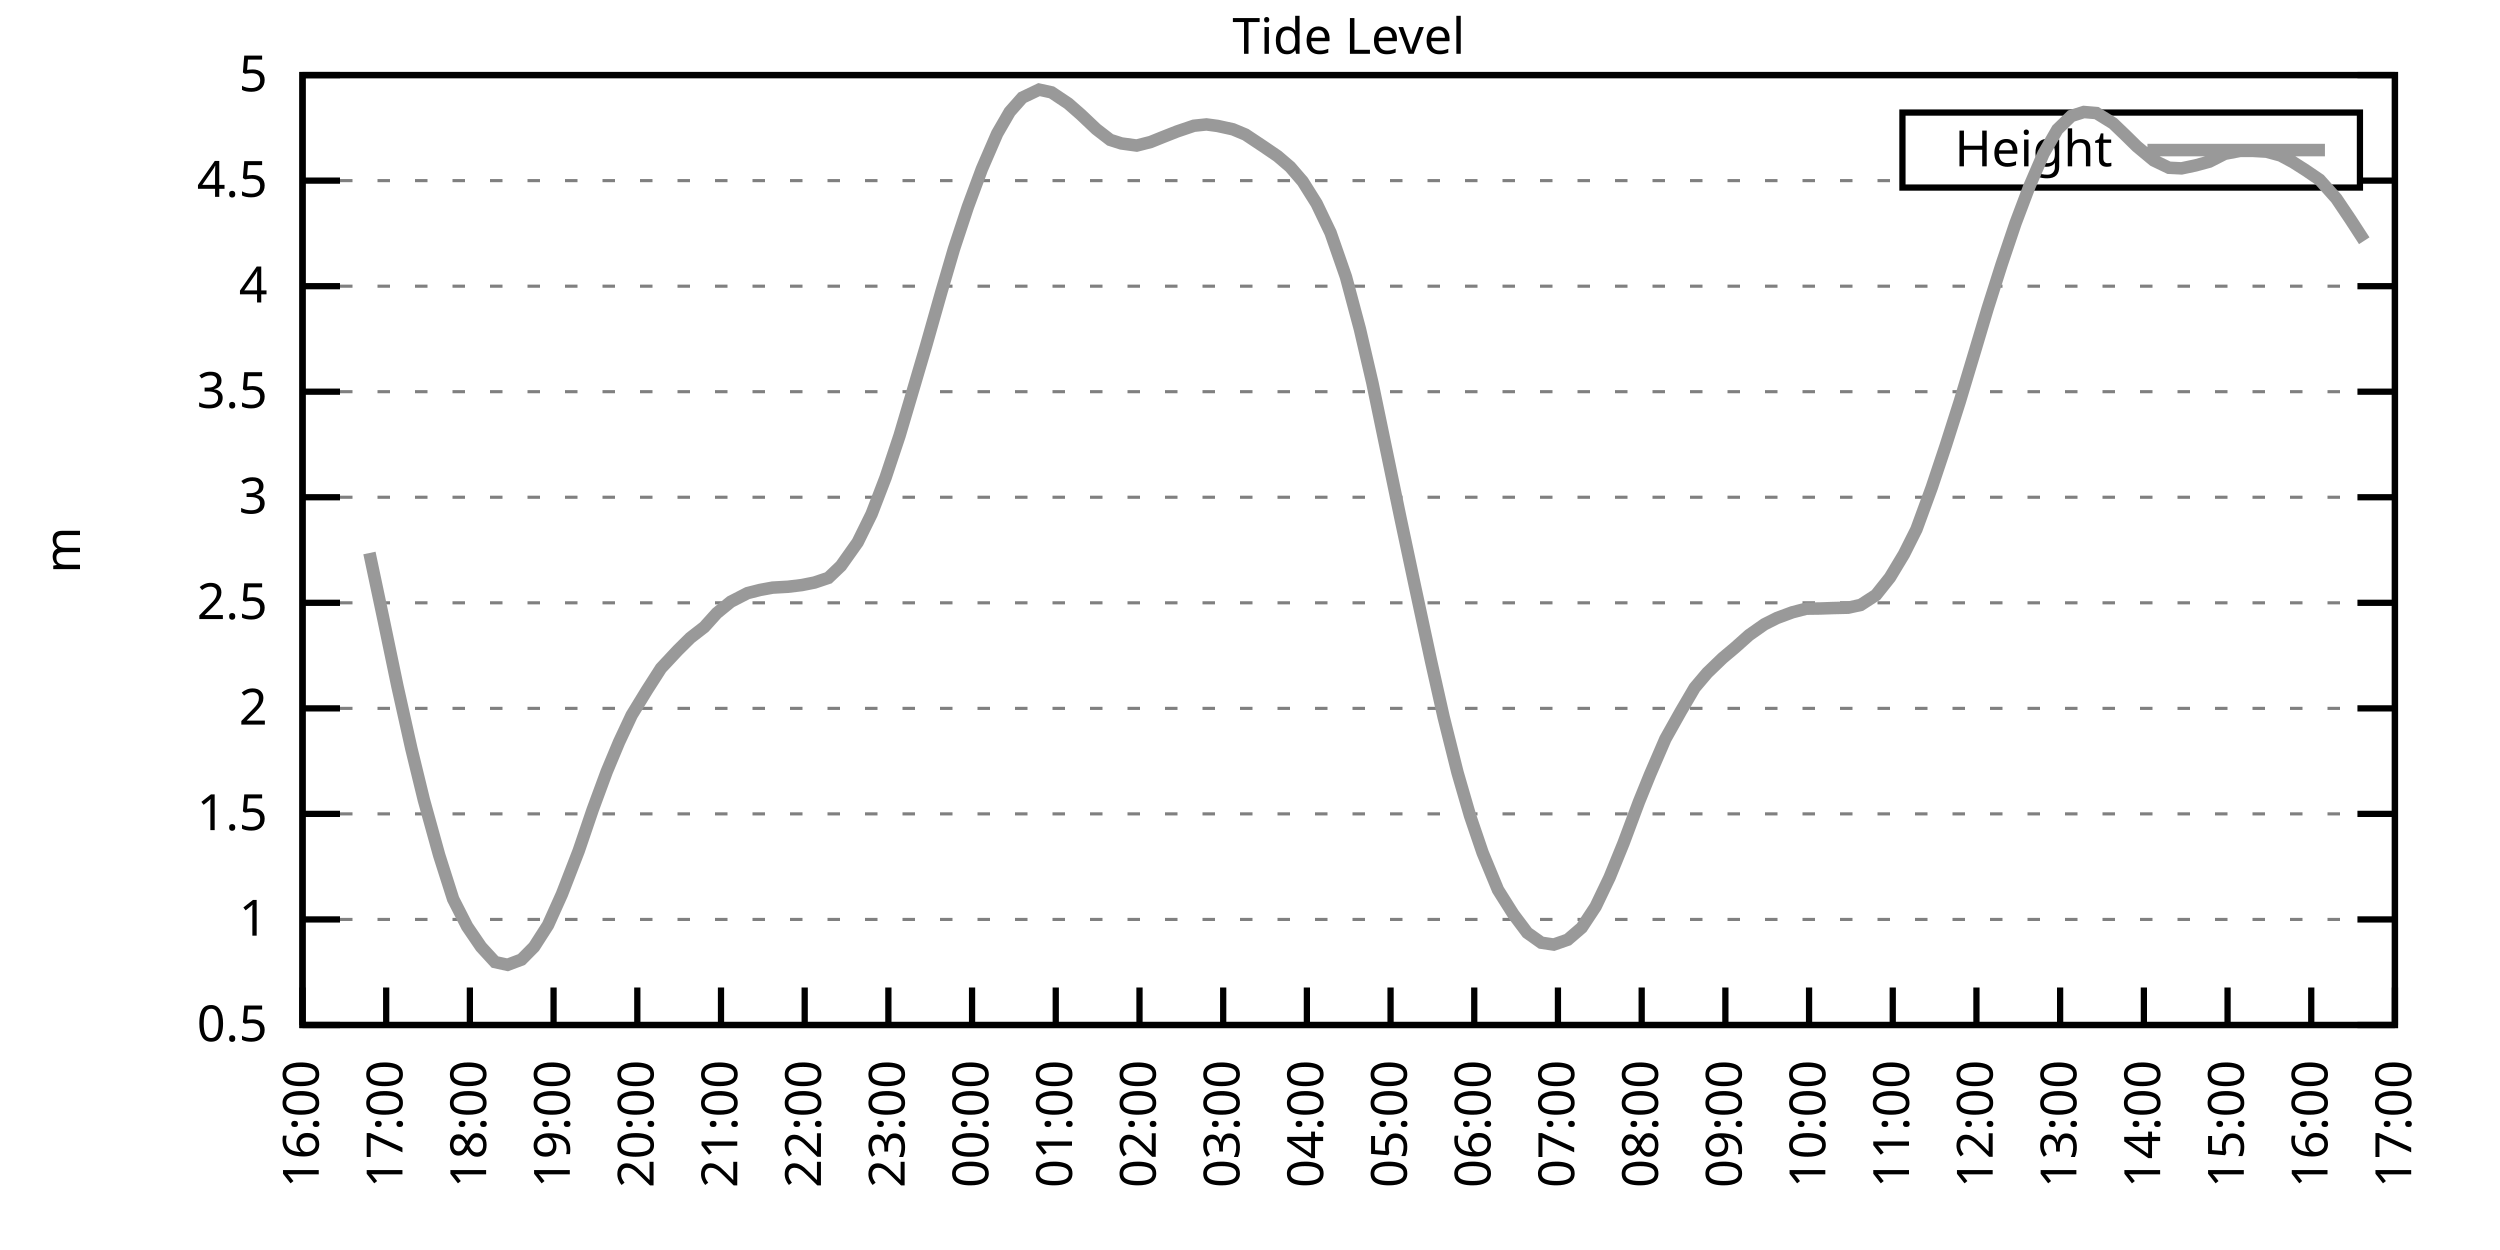
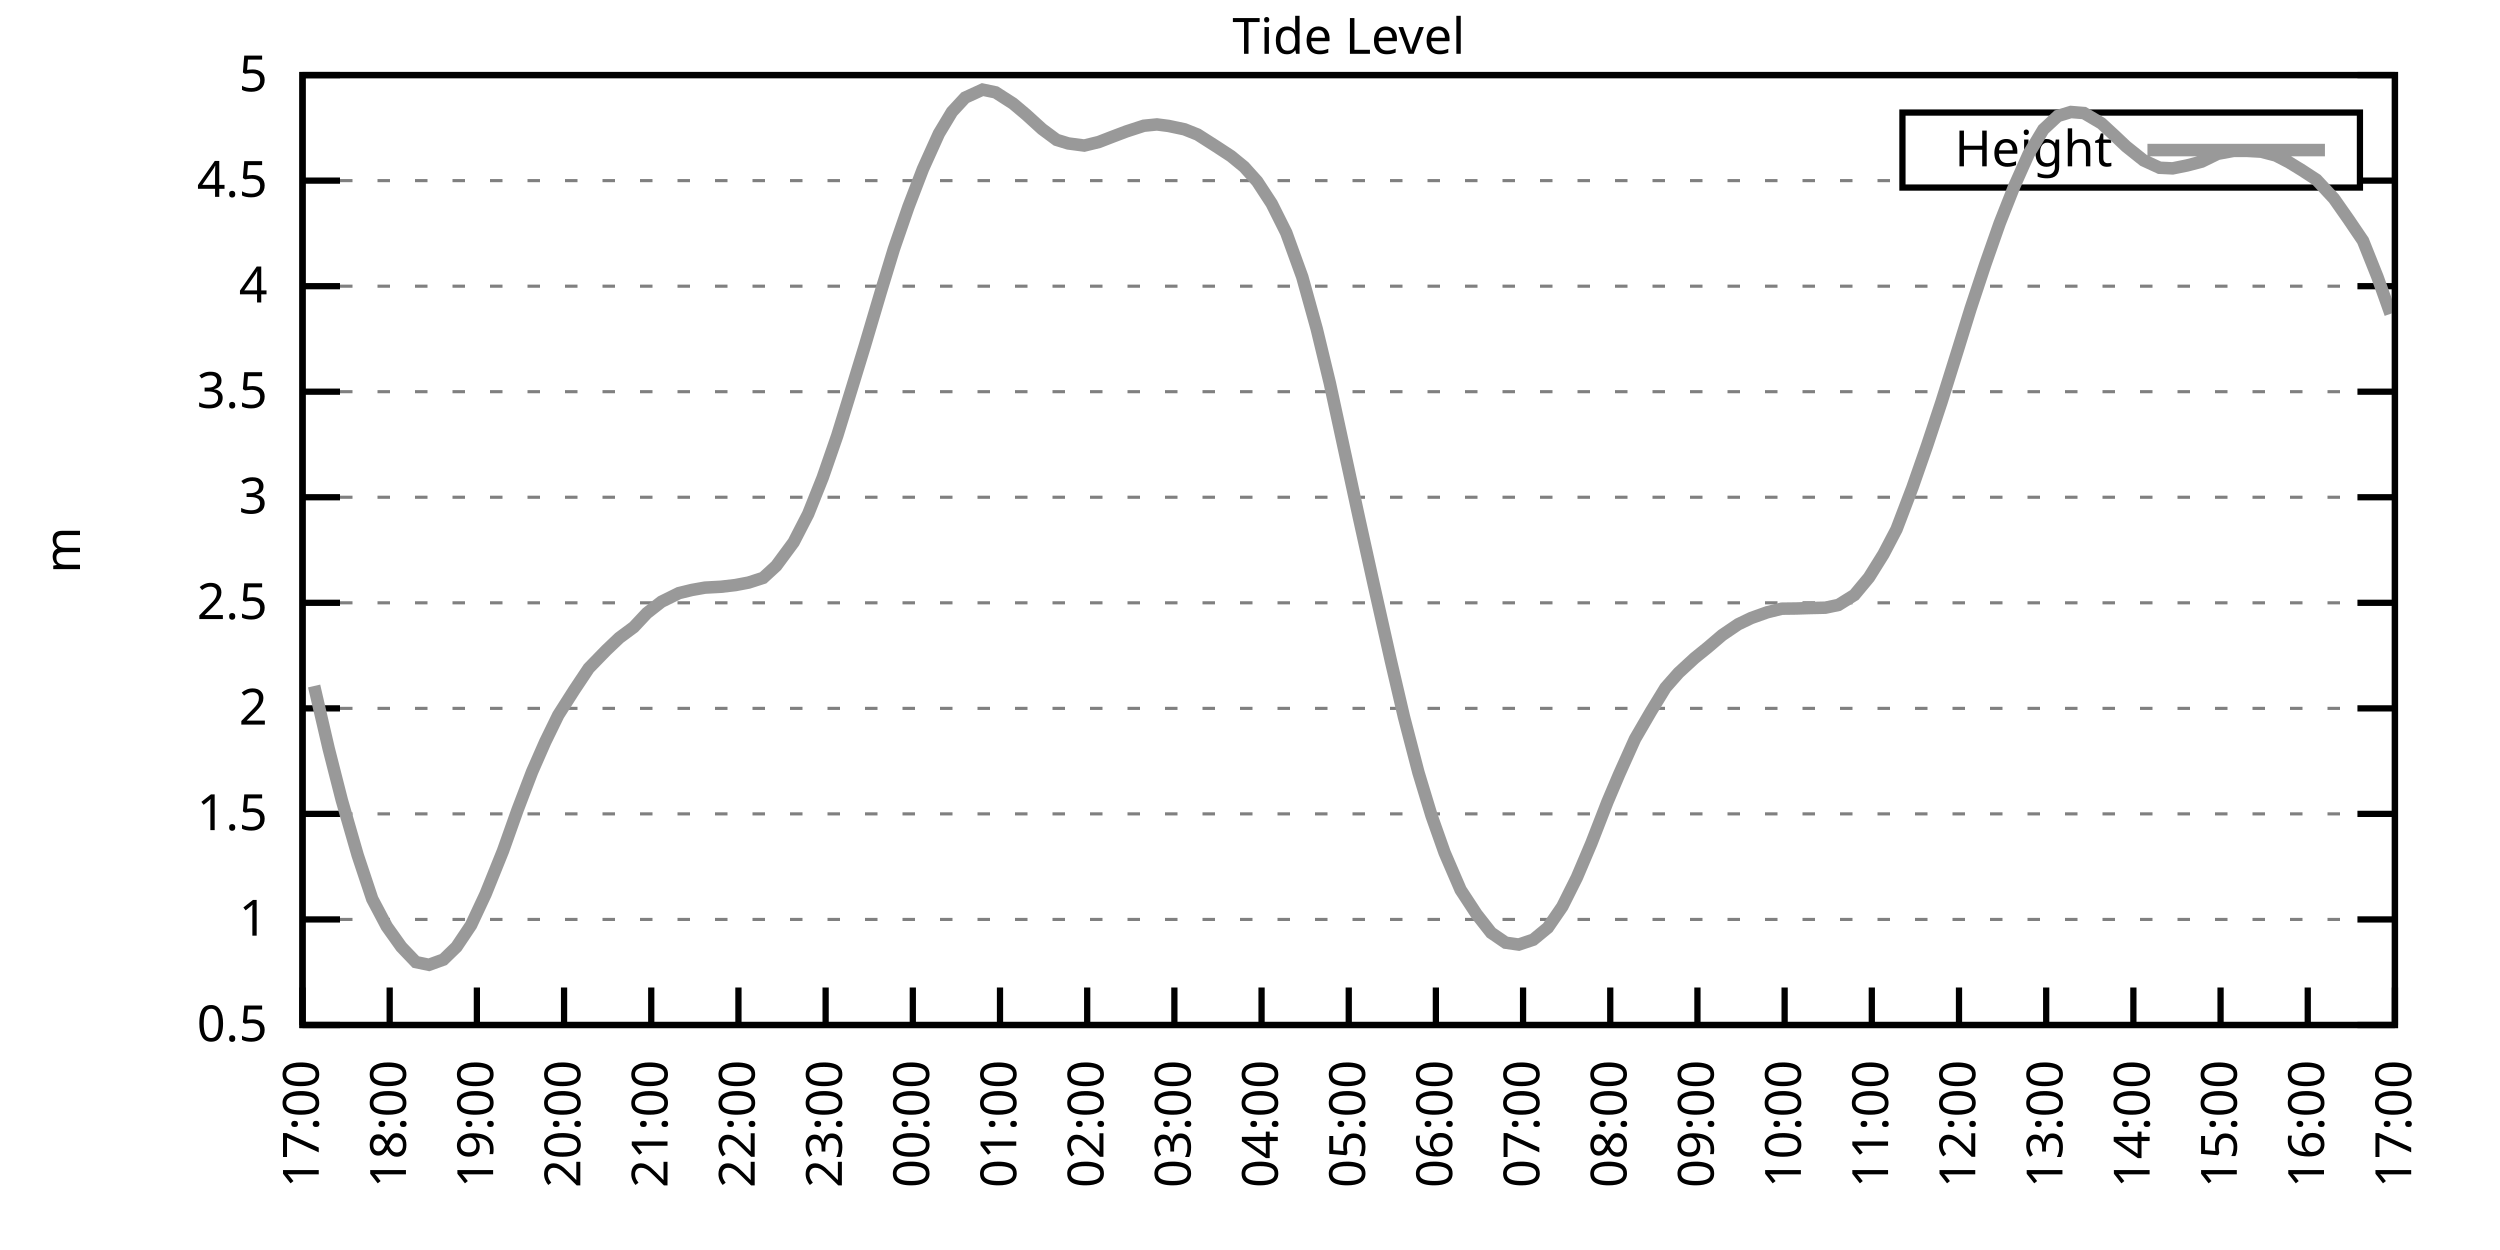
<svg xmlns="http://www.w3.org/2000/svg" xmlns:xlink="http://www.w3.org/1999/xlink" width="400" height="200" viewBox="0 0 400 200">
  <g id="gnuplot_canvas">
    <rect x="0" y="0" width="400" height="200" fill="none" />
    <defs>
      <circle id="gpDot" r="0.5" stroke-width="0.5" stroke="currentColor" />
      <path id="gpPt0" stroke-width="0.333" stroke="currentColor" d="M-1,0 h2 M0,-1 v2" />
      <path id="gpPt1" stroke-width="0.333" stroke="currentColor" d="M-1,-1 L1,1 M1,-1 L-1,1" />
      <path id="gpPt2" stroke-width="0.333" stroke="currentColor" d="M-1,0 L1,0 M0,-1 L0,1 M-1,-1 L1,1 M-1,1 L1,-1" />
      <rect id="gpPt3" stroke-width="0.333" stroke="currentColor" x="-1" y="-1" width="2" height="2" />
      <rect id="gpPt4" stroke-width="0.333" stroke="currentColor" fill="currentColor" x="-1" y="-1" width="2" height="2" />
      <circle id="gpPt5" stroke-width="0.333" stroke="currentColor" cx="0" cy="0" r="1" />
      <use xlink:href="#gpPt5" id="gpPt6" fill="currentColor" stroke="none" />
      <path id="gpPt7" stroke-width="0.333" stroke="currentColor" d="M0,-1.33 L-1.33,0.67 L1.33,0.67 z" />
      <use xlink:href="#gpPt7" id="gpPt8" fill="currentColor" stroke="none" />
      <use xlink:href="#gpPt7" id="gpPt9" stroke="currentColor" transform="rotate(180)" />
      <use xlink:href="#gpPt9" id="gpPt10" fill="currentColor" stroke="none" />
      <use xlink:href="#gpPt3" id="gpPt11" stroke="currentColor" transform="rotate(45)" />
      <use xlink:href="#gpPt11" id="gpPt12" fill="currentColor" stroke="none" />
      <path id="gpPt13" stroke-width="0.333" stroke="currentColor" d="M0,1.330 L1.265,0.411 L0.782,-1.067 L-0.782,-1.076 L-1.265,0.411 z" />
      <use xlink:href="#gpPt13" id="gpPt14" fill="currentColor" stroke="none" />
      <filter id="textbox" filterUnits="objectBoundingBox" x="0" y="0" height="1" width="1">
        <feFlood flood-color="white" flood-opacity="1" result="bgnd" />
        <feComposite in="SourceGraphic" in2="bgnd" operator="atop" />
      </filter>
      <filter id="greybox" filterUnits="objectBoundingBox" x="0" y="0" height="1" width="1">
        <feFlood flood-color="lightgrey" flood-opacity="1" result="grey" />
        <feComposite in="SourceGraphic" in2="grey" operator="atop" />
      </filter>
    </defs>
    <g fill="none" color="white" stroke="currentColor" stroke-width="1.00" stroke-linecap="butt" stroke-linejoin="miter">
</g>
    <g fill="none" color="black" stroke="currentColor" stroke-width="1.00" stroke-linecap="butt" stroke-linejoin="miter">
      <g stroke="none" shape-rendering="crispEdges">
        <polygon fill="rgb(255, 255, 255)" points="48.40,164.00 383.18,164.00 383.18,12.02 48.40,12.02 " />
      </g>
    </g>
    <g fill="none" color="black" stroke="currentColor" stroke-width="1.00" stroke-linecap="butt" stroke-linejoin="miter">
</g>
    <g fill="none" color="black" stroke="black" stroke-width="0.50" stroke-linecap="butt" stroke-linejoin="miter">
</g>
    <g fill="none" color="gray" stroke="currentColor" stroke-width="0.50" stroke-linecap="butt" stroke-linejoin="miter">
      <path stroke="gray" stroke-dasharray="2,4" class="gridline" d="M48.40,164.00 L383.19,164.00  " />
    </g>
    <g fill="none" color="gray" stroke="gray" stroke-width="1.00" stroke-linecap="butt" stroke-linejoin="miter">
</g>
    <g fill="none" color="black" stroke="currentColor" stroke-width="1.00" stroke-linecap="butt" stroke-linejoin="miter">
      <path stroke="black" d="M48.40,164.00 L54.40,164.00 M383.19,164.00 L377.19,164.00  " />
      <g transform="translate(42.80,166.60)" stroke="none" fill="black" font-family="Sans" font-size="8.00" text-anchor="end">
        <text>
          <tspan font-family="Sans"> 0.5</tspan>
        </text>
      </g>
    </g>
    <g fill="none" color="black" stroke="currentColor" stroke-width="1.00" stroke-linecap="butt" stroke-linejoin="miter">
</g>
    <g fill="none" color="black" stroke="black" stroke-width="0.50" stroke-linecap="butt" stroke-linejoin="miter">
</g>
    <g fill="none" color="gray" stroke="currentColor" stroke-width="0.50" stroke-linecap="butt" stroke-linejoin="miter">
      <path stroke="gray" stroke-dasharray="2,4" class="gridline" d="M48.40,147.11 L383.19,147.11  " />
    </g>
    <g fill="none" color="gray" stroke="gray" stroke-width="1.00" stroke-linecap="butt" stroke-linejoin="miter">
</g>
    <g fill="none" color="black" stroke="currentColor" stroke-width="1.00" stroke-linecap="butt" stroke-linejoin="miter">
      <path stroke="black" d="M48.40,147.11 L54.40,147.11 M383.19,147.11 L377.19,147.11  " />
      <g transform="translate(42.80,149.71)" stroke="none" fill="black" font-family="Sans" font-size="8.00" text-anchor="end">
        <text>
          <tspan font-family="Sans"> 1</tspan>
        </text>
      </g>
    </g>
    <g fill="none" color="black" stroke="currentColor" stroke-width="1.00" stroke-linecap="butt" stroke-linejoin="miter">
</g>
    <g fill="none" color="black" stroke="black" stroke-width="0.50" stroke-linecap="butt" stroke-linejoin="miter">
</g>
    <g fill="none" color="gray" stroke="currentColor" stroke-width="0.50" stroke-linecap="butt" stroke-linejoin="miter">
      <path stroke="gray" stroke-dasharray="2,4" class="gridline" d="M48.40,130.22 L383.19,130.22  " />
    </g>
    <g fill="none" color="gray" stroke="gray" stroke-width="1.00" stroke-linecap="butt" stroke-linejoin="miter">
</g>
    <g fill="none" color="black" stroke="currentColor" stroke-width="1.00" stroke-linecap="butt" stroke-linejoin="miter">
      <path stroke="black" d="M48.40,130.22 L54.40,130.22 M383.19,130.22 L377.19,130.22  " />
      <g transform="translate(42.80,132.82)" stroke="none" fill="black" font-family="Sans" font-size="8.00" text-anchor="end">
        <text>
          <tspan font-family="Sans"> 1.5</tspan>
        </text>
      </g>
    </g>
    <g fill="none" color="black" stroke="currentColor" stroke-width="1.00" stroke-linecap="butt" stroke-linejoin="miter">
</g>
    <g fill="none" color="black" stroke="black" stroke-width="0.50" stroke-linecap="butt" stroke-linejoin="miter">
</g>
    <g fill="none" color="gray" stroke="currentColor" stroke-width="0.50" stroke-linecap="butt" stroke-linejoin="miter">
      <path stroke="gray" stroke-dasharray="2,4" class="gridline" d="M48.40,113.34 L383.19,113.34  " />
    </g>
    <g fill="none" color="gray" stroke="gray" stroke-width="1.00" stroke-linecap="butt" stroke-linejoin="miter">
</g>
    <g fill="none" color="black" stroke="currentColor" stroke-width="1.00" stroke-linecap="butt" stroke-linejoin="miter">
      <path stroke="black" d="M48.40,113.34 L54.40,113.34 M383.19,113.34 L377.19,113.34  " />
      <g transform="translate(42.80,115.94)" stroke="none" fill="black" font-family="Sans" font-size="8.00" text-anchor="end">
        <text>
          <tspan font-family="Sans"> 2</tspan>
        </text>
      </g>
    </g>
    <g fill="none" color="black" stroke="currentColor" stroke-width="1.00" stroke-linecap="butt" stroke-linejoin="miter">
</g>
    <g fill="none" color="black" stroke="black" stroke-width="0.50" stroke-linecap="butt" stroke-linejoin="miter">
</g>
    <g fill="none" color="gray" stroke="currentColor" stroke-width="0.50" stroke-linecap="butt" stroke-linejoin="miter">
      <path stroke="gray" stroke-dasharray="2,4" class="gridline" d="M48.40,96.45 L383.19,96.45  " />
    </g>
    <g fill="none" color="gray" stroke="gray" stroke-width="1.00" stroke-linecap="butt" stroke-linejoin="miter">
</g>
    <g fill="none" color="black" stroke="currentColor" stroke-width="1.00" stroke-linecap="butt" stroke-linejoin="miter">
      <path stroke="black" d="M48.40,96.45 L54.40,96.45 M383.19,96.45 L377.19,96.45  " />
      <g transform="translate(42.80,99.05)" stroke="none" fill="black" font-family="Sans" font-size="8.00" text-anchor="end">
        <text>
          <tspan font-family="Sans"> 2.5</tspan>
        </text>
      </g>
    </g>
    <g fill="none" color="black" stroke="currentColor" stroke-width="1.00" stroke-linecap="butt" stroke-linejoin="miter">
</g>
    <g fill="none" color="black" stroke="black" stroke-width="0.50" stroke-linecap="butt" stroke-linejoin="miter">
</g>
    <g fill="none" color="gray" stroke="currentColor" stroke-width="0.50" stroke-linecap="butt" stroke-linejoin="miter">
      <path stroke="gray" stroke-dasharray="2,4" class="gridline" d="M48.40,79.56 L383.19,79.56  " />
    </g>
    <g fill="none" color="gray" stroke="gray" stroke-width="1.00" stroke-linecap="butt" stroke-linejoin="miter">
</g>
    <g fill="none" color="black" stroke="currentColor" stroke-width="1.00" stroke-linecap="butt" stroke-linejoin="miter">
      <path stroke="black" d="M48.40,79.56 L54.40,79.56 M383.19,79.56 L377.19,79.56  " />
      <g transform="translate(42.80,82.16)" stroke="none" fill="black" font-family="Sans" font-size="8.00" text-anchor="end">
        <text>
          <tspan font-family="Sans"> 3</tspan>
        </text>
      </g>
    </g>
    <g fill="none" color="black" stroke="currentColor" stroke-width="1.00" stroke-linecap="butt" stroke-linejoin="miter">
</g>
    <g fill="none" color="black" stroke="black" stroke-width="0.50" stroke-linecap="butt" stroke-linejoin="miter">
</g>
    <g fill="none" color="gray" stroke="currentColor" stroke-width="0.50" stroke-linecap="butt" stroke-linejoin="miter">
      <path stroke="gray" stroke-dasharray="2,4" class="gridline" d="M48.40,62.67 L383.19,62.67  " />
    </g>
    <g fill="none" color="gray" stroke="gray" stroke-width="1.00" stroke-linecap="butt" stroke-linejoin="miter">
</g>
    <g fill="none" color="black" stroke="currentColor" stroke-width="1.00" stroke-linecap="butt" stroke-linejoin="miter">
      <path stroke="black" d="M48.40,62.67 L54.40,62.67 M383.19,62.67 L377.19,62.67  " />
      <g transform="translate(42.80,65.27)" stroke="none" fill="black" font-family="Sans" font-size="8.00" text-anchor="end">
        <text>
          <tspan font-family="Sans"> 3.5</tspan>
        </text>
      </g>
    </g>
    <g fill="none" color="black" stroke="currentColor" stroke-width="1.00" stroke-linecap="butt" stroke-linejoin="miter">
</g>
    <g fill="none" color="black" stroke="black" stroke-width="0.50" stroke-linecap="butt" stroke-linejoin="miter">
</g>
    <g fill="none" color="gray" stroke="currentColor" stroke-width="0.50" stroke-linecap="butt" stroke-linejoin="miter">
      <path stroke="gray" stroke-dasharray="2,4" class="gridline" d="M48.40,45.79 L383.19,45.79  " />
    </g>
    <g fill="none" color="gray" stroke="gray" stroke-width="1.00" stroke-linecap="butt" stroke-linejoin="miter">
</g>
    <g fill="none" color="black" stroke="currentColor" stroke-width="1.00" stroke-linecap="butt" stroke-linejoin="miter">
      <path stroke="black" d="M48.40,45.79 L54.40,45.79 M383.19,45.79 L377.19,45.79  " />
      <g transform="translate(42.80,48.39)" stroke="none" fill="black" font-family="Sans" font-size="8.00" text-anchor="end">
        <text>
          <tspan font-family="Sans"> 4</tspan>
        </text>
      </g>
    </g>
    <g fill="none" color="black" stroke="currentColor" stroke-width="1.00" stroke-linecap="butt" stroke-linejoin="miter">
</g>
    <g fill="none" color="black" stroke="black" stroke-width="0.50" stroke-linecap="butt" stroke-linejoin="miter">
</g>
    <g fill="none" color="gray" stroke="currentColor" stroke-width="0.50" stroke-linecap="butt" stroke-linejoin="miter">
      <path stroke="gray" stroke-dasharray="2,4" class="gridline" d="M48.40,28.90 L304.39,28.90 M377.59,28.90 L383.19,28.90  " />
    </g>
    <g fill="none" color="gray" stroke="gray" stroke-width="1.00" stroke-linecap="butt" stroke-linejoin="miter">
</g>
    <g fill="none" color="black" stroke="currentColor" stroke-width="1.00" stroke-linecap="butt" stroke-linejoin="miter">
      <path stroke="black" d="M48.40,28.90 L54.40,28.90 M383.19,28.90 L377.19,28.90  " />
      <g transform="translate(42.80,31.50)" stroke="none" fill="black" font-family="Sans" font-size="8.00" text-anchor="end">
        <text>
          <tspan font-family="Sans"> 4.5</tspan>
        </text>
      </g>
    </g>
    <g fill="none" color="black" stroke="currentColor" stroke-width="1.00" stroke-linecap="butt" stroke-linejoin="miter">
</g>
    <g fill="none" color="black" stroke="black" stroke-width="0.50" stroke-linecap="butt" stroke-linejoin="miter">
</g>
    <g fill="none" color="gray" stroke="currentColor" stroke-width="0.50" stroke-linecap="butt" stroke-linejoin="miter">
      <path stroke="gray" stroke-dasharray="2,4" class="gridline" d="M48.40,12.01 L383.19,12.01  " />
    </g>
    <g fill="none" color="gray" stroke="gray" stroke-width="1.00" stroke-linecap="butt" stroke-linejoin="miter">
</g>
    <g fill="none" color="black" stroke="currentColor" stroke-width="1.00" stroke-linecap="butt" stroke-linejoin="miter">
      <path stroke="black" d="M48.40,12.01 L54.40,12.01 M383.19,12.01 L377.19,12.01  " />
      <g transform="translate(42.80,14.61)" stroke="none" fill="black" font-family="Sans" font-size="8.00" text-anchor="end">
        <text>
          <tspan font-family="Sans"> 5</tspan>
        </text>
      </g>
    </g>
    <g fill="none" color="black" stroke="currentColor" stroke-width="1.00" stroke-linecap="butt" stroke-linejoin="miter">
      <path stroke="black" d="M48.40,164.00 L48.40,158.00  " />
      <g transform="translate(51.00,169.60) rotate(270.00)" stroke="none" fill="black" font-family="Sans" font-size="8.00" text-anchor="end">
        <text>
-           <tspan font-family="Sans">16:00</tspan>
-         </text>
-       </g>
-     </g>
-     <g fill="none" color="black" stroke="currentColor" stroke-width="1.00" stroke-linecap="butt" stroke-linejoin="miter">
-       <path stroke="black" d="M61.79,164.00 L61.79,158.00  " />
-       <g transform="translate(64.39,169.60) rotate(270.00)" stroke="none" fill="black" font-family="Sans" font-size="8.00" text-anchor="end">
-         <text>
          <tspan font-family="Sans">17:00</tspan>
        </text>
      </g>
    </g>
    <g fill="none" color="black" stroke="currentColor" stroke-width="1.00" stroke-linecap="butt" stroke-linejoin="miter">
-       <path stroke="black" d="M75.18,164.00 L75.18,158.00  " />
-       <g transform="translate(77.78,169.60) rotate(270.00)" stroke="none" fill="black" font-family="Sans" font-size="8.00" text-anchor="end">
+       <path stroke="black" d="M62.35,164.00 L62.35,158.00  " />
+       <g transform="translate(64.95,169.60) rotate(270.00)" stroke="none" fill="black" font-family="Sans" font-size="8.00" text-anchor="end">
        <text>
          <tspan font-family="Sans">18:00</tspan>
        </text>
      </g>
    </g>
    <g fill="none" color="black" stroke="currentColor" stroke-width="1.00" stroke-linecap="butt" stroke-linejoin="miter">
-       <path stroke="black" d="M88.57,164.00 L88.57,158.00  " />
-       <g transform="translate(91.17,169.60) rotate(270.00)" stroke="none" fill="black" font-family="Sans" font-size="8.00" text-anchor="end">
+       <path stroke="black" d="M76.30,164.00 L76.30,158.00  " />
+       <g transform="translate(78.90,169.60) rotate(270.00)" stroke="none" fill="black" font-family="Sans" font-size="8.00" text-anchor="end">
        <text>
          <tspan font-family="Sans">19:00</tspan>
        </text>
      </g>
    </g>
    <g fill="none" color="black" stroke="currentColor" stroke-width="1.00" stroke-linecap="butt" stroke-linejoin="miter">
-       <path stroke="black" d="M101.97,164.00 L101.97,158.00  " />
-       <g transform="translate(104.57,169.60) rotate(270.00)" stroke="none" fill="black" font-family="Sans" font-size="8.00" text-anchor="end">
+       <path stroke="black" d="M90.25,164.00 L90.25,158.00  " />
+       <g transform="translate(92.85,169.60) rotate(270.00)" stroke="none" fill="black" font-family="Sans" font-size="8.00" text-anchor="end">
        <text>
          <tspan font-family="Sans">20:00</tspan>
        </text>
      </g>
    </g>
    <g fill="none" color="black" stroke="currentColor" stroke-width="1.00" stroke-linecap="butt" stroke-linejoin="miter">
-       <path stroke="black" d="M115.36,164.00 L115.36,158.00  " />
-       <g transform="translate(117.96,169.60) rotate(270.00)" stroke="none" fill="black" font-family="Sans" font-size="8.00" text-anchor="end">
+       <path stroke="black" d="M104.20,164.00 L104.20,158.00  " />
+       <g transform="translate(106.80,169.60) rotate(270.00)" stroke="none" fill="black" font-family="Sans" font-size="8.00" text-anchor="end">
        <text>
          <tspan font-family="Sans">21:00</tspan>
        </text>
      </g>
    </g>
    <g fill="none" color="black" stroke="currentColor" stroke-width="1.00" stroke-linecap="butt" stroke-linejoin="miter">
-       <path stroke="black" d="M128.75,164.00 L128.75,158.00  " />
-       <g transform="translate(131.35,169.60) rotate(270.00)" stroke="none" fill="black" font-family="Sans" font-size="8.00" text-anchor="end">
+       <path stroke="black" d="M118.15,164.00 L118.15,158.00  " />
+       <g transform="translate(120.75,169.60) rotate(270.00)" stroke="none" fill="black" font-family="Sans" font-size="8.00" text-anchor="end">
        <text>
          <tspan font-family="Sans">22:00</tspan>
        </text>
      </g>
    </g>
    <g fill="none" color="black" stroke="currentColor" stroke-width="1.00" stroke-linecap="butt" stroke-linejoin="miter">
-       <path stroke="black" d="M142.14,164.00 L142.14,158.00  " />
-       <g transform="translate(144.74,169.60) rotate(270.00)" stroke="none" fill="black" font-family="Sans" font-size="8.00" text-anchor="end">
+       <path stroke="black" d="M132.10,164.00 L132.10,158.00  " />
+       <g transform="translate(134.70,169.60) rotate(270.00)" stroke="none" fill="black" font-family="Sans" font-size="8.00" text-anchor="end">
        <text>
          <tspan font-family="Sans">23:00</tspan>
        </text>
      </g>
    </g>
    <g fill="none" color="black" stroke="currentColor" stroke-width="1.00" stroke-linecap="butt" stroke-linejoin="miter">
-       <path stroke="black" d="M155.53,164.00 L155.53,158.00  " />
-       <g transform="translate(158.13,169.60) rotate(270.00)" stroke="none" fill="black" font-family="Sans" font-size="8.00" text-anchor="end">
+       <path stroke="black" d="M146.05,164.00 L146.05,158.00  " />
+       <g transform="translate(148.65,169.60) rotate(270.00)" stroke="none" fill="black" font-family="Sans" font-size="8.00" text-anchor="end">
        <text>
          <tspan font-family="Sans">00:00</tspan>
        </text>
      </g>
    </g>
    <g fill="none" color="black" stroke="currentColor" stroke-width="1.00" stroke-linecap="butt" stroke-linejoin="miter">
-       <path stroke="black" d="M168.92,164.00 L168.92,158.00  " />
-       <g transform="translate(171.52,169.60) rotate(270.00)" stroke="none" fill="black" font-family="Sans" font-size="8.00" text-anchor="end">
+       <path stroke="black" d="M160.00,164.00 L160.00,158.00  " />
+       <g transform="translate(162.60,169.60) rotate(270.00)" stroke="none" fill="black" font-family="Sans" font-size="8.00" text-anchor="end">
        <text>
          <tspan font-family="Sans">01:00</tspan>
        </text>
      </g>
    </g>
    <g fill="none" color="black" stroke="currentColor" stroke-width="1.00" stroke-linecap="butt" stroke-linejoin="miter">
-       <path stroke="black" d="M182.32,164.00 L182.32,158.00  " />
-       <g transform="translate(184.92,169.60) rotate(270.00)" stroke="none" fill="black" font-family="Sans" font-size="8.00" text-anchor="end">
+       <path stroke="black" d="M173.95,164.00 L173.95,158.00  " />
+       <g transform="translate(176.55,169.60) rotate(270.00)" stroke="none" fill="black" font-family="Sans" font-size="8.00" text-anchor="end">
        <text>
          <tspan font-family="Sans">02:00</tspan>
        </text>
      </g>
    </g>
    <g fill="none" color="black" stroke="currentColor" stroke-width="1.00" stroke-linecap="butt" stroke-linejoin="miter">
-       <path stroke="black" d="M195.71,164.00 L195.71,158.00  " />
-       <g transform="translate(198.31,169.60) rotate(270.00)" stroke="none" fill="black" font-family="Sans" font-size="8.00" text-anchor="end">
+       <path stroke="black" d="M187.90,164.00 L187.90,158.00  " />
+       <g transform="translate(190.50,169.60) rotate(270.00)" stroke="none" fill="black" font-family="Sans" font-size="8.00" text-anchor="end">
        <text>
          <tspan font-family="Sans">03:00</tspan>
        </text>
      </g>
    </g>
    <g fill="none" color="black" stroke="currentColor" stroke-width="1.00" stroke-linecap="butt" stroke-linejoin="miter">
-       <path stroke="black" d="M209.10,164.00 L209.10,158.00  " />
-       <g transform="translate(211.70,169.60) rotate(270.00)" stroke="none" fill="black" font-family="Sans" font-size="8.00" text-anchor="end">
+       <path stroke="black" d="M201.85,164.00 L201.85,158.00  " />
+       <g transform="translate(204.45,169.60) rotate(270.00)" stroke="none" fill="black" font-family="Sans" font-size="8.00" text-anchor="end">
        <text>
          <tspan font-family="Sans">04:00</tspan>
        </text>
      </g>
    </g>
    <g fill="none" color="black" stroke="currentColor" stroke-width="1.00" stroke-linecap="butt" stroke-linejoin="miter">
-       <path stroke="black" d="M222.49,164.00 L222.49,158.00  " />
-       <g transform="translate(225.09,169.60) rotate(270.00)" stroke="none" fill="black" font-family="Sans" font-size="8.00" text-anchor="end">
+       <path stroke="black" d="M215.80,164.00 L215.80,158.00  " />
+       <g transform="translate(218.40,169.60) rotate(270.00)" stroke="none" fill="black" font-family="Sans" font-size="8.00" text-anchor="end">
        <text>
          <tspan font-family="Sans">05:00</tspan>
        </text>
      </g>
    </g>
    <g fill="none" color="black" stroke="currentColor" stroke-width="1.00" stroke-linecap="butt" stroke-linejoin="miter">
-       <path stroke="black" d="M235.88,164.00 L235.88,158.00  " />
-       <g transform="translate(238.48,169.60) rotate(270.00)" stroke="none" fill="black" font-family="Sans" font-size="8.00" text-anchor="end">
+       <path stroke="black" d="M229.74,164.00 L229.74,158.00  " />
+       <g transform="translate(232.34,169.60) rotate(270.00)" stroke="none" fill="black" font-family="Sans" font-size="8.00" text-anchor="end">
        <text>
          <tspan font-family="Sans">06:00</tspan>
        </text>
      </g>
    </g>
    <g fill="none" color="black" stroke="currentColor" stroke-width="1.00" stroke-linecap="butt" stroke-linejoin="miter">
-       <path stroke="black" d="M249.27,164.00 L249.27,158.00  " />
-       <g transform="translate(251.87,169.60) rotate(270.00)" stroke="none" fill="black" font-family="Sans" font-size="8.00" text-anchor="end">
+       <path stroke="black" d="M243.69,164.00 L243.69,158.00  " />
+       <g transform="translate(246.29,169.60) rotate(270.00)" stroke="none" fill="black" font-family="Sans" font-size="8.00" text-anchor="end">
        <text>
          <tspan font-family="Sans">07:00</tspan>
        </text>
      </g>
    </g>
    <g fill="none" color="black" stroke="currentColor" stroke-width="1.00" stroke-linecap="butt" stroke-linejoin="miter">
-       <path stroke="black" d="M262.67,164.00 L262.67,158.00  " />
-       <g transform="translate(265.27,169.60) rotate(270.00)" stroke="none" fill="black" font-family="Sans" font-size="8.00" text-anchor="end">
+       <path stroke="black" d="M257.64,164.00 L257.64,158.00  " />
+       <g transform="translate(260.24,169.60) rotate(270.00)" stroke="none" fill="black" font-family="Sans" font-size="8.00" text-anchor="end">
        <text>
          <tspan font-family="Sans">08:00</tspan>
        </text>
      </g>
    </g>
    <g fill="none" color="black" stroke="currentColor" stroke-width="1.00" stroke-linecap="butt" stroke-linejoin="miter">
-       <path stroke="black" d="M276.06,164.00 L276.06,158.00  " />
-       <g transform="translate(278.66,169.60) rotate(270.00)" stroke="none" fill="black" font-family="Sans" font-size="8.00" text-anchor="end">
+       <path stroke="black" d="M271.59,164.00 L271.59,158.00  " />
+       <g transform="translate(274.19,169.60) rotate(270.00)" stroke="none" fill="black" font-family="Sans" font-size="8.00" text-anchor="end">
        <text>
          <tspan font-family="Sans">09:00</tspan>
        </text>
      </g>
    </g>
    <g fill="none" color="black" stroke="currentColor" stroke-width="1.00" stroke-linecap="butt" stroke-linejoin="miter">
-       <path stroke="black" d="M289.45,164.00 L289.45,158.00  " />
-       <g transform="translate(292.05,169.60) rotate(270.00)" stroke="none" fill="black" font-family="Sans" font-size="8.00" text-anchor="end">
+       <path stroke="black" d="M285.54,164.00 L285.54,158.00  " />
+       <g transform="translate(288.14,169.60) rotate(270.00)" stroke="none" fill="black" font-family="Sans" font-size="8.00" text-anchor="end">
        <text>
          <tspan font-family="Sans">10:00</tspan>
        </text>
      </g>
    </g>
    <g fill="none" color="black" stroke="currentColor" stroke-width="1.00" stroke-linecap="butt" stroke-linejoin="miter">
-       <path stroke="black" d="M302.84,164.00 L302.84,158.00  " />
-       <g transform="translate(305.44,169.60) rotate(270.00)" stroke="none" fill="black" font-family="Sans" font-size="8.00" text-anchor="end">
+       <path stroke="black" d="M299.49,164.00 L299.49,158.00  " />
+       <g transform="translate(302.09,169.60) rotate(270.00)" stroke="none" fill="black" font-family="Sans" font-size="8.00" text-anchor="end">
        <text>
          <tspan font-family="Sans">11:00</tspan>
        </text>
      </g>
    </g>
    <g fill="none" color="black" stroke="currentColor" stroke-width="1.00" stroke-linecap="butt" stroke-linejoin="miter">
-       <path stroke="black" d="M316.23,164.00 L316.23,158.00  " />
-       <g transform="translate(318.83,169.60) rotate(270.00)" stroke="none" fill="black" font-family="Sans" font-size="8.00" text-anchor="end">
+       <path stroke="black" d="M313.44,164.00 L313.44,158.00  " />
+       <g transform="translate(316.04,169.60) rotate(270.00)" stroke="none" fill="black" font-family="Sans" font-size="8.00" text-anchor="end">
        <text>
          <tspan font-family="Sans">12:00</tspan>
        </text>
      </g>
    </g>
    <g fill="none" color="black" stroke="currentColor" stroke-width="1.00" stroke-linecap="butt" stroke-linejoin="miter">
-       <path stroke="black" d="M329.62,164.00 L329.62,158.00  " />
-       <g transform="translate(332.22,169.60) rotate(270.00)" stroke="none" fill="black" font-family="Sans" font-size="8.00" text-anchor="end">
+       <path stroke="black" d="M327.39,164.00 L327.39,158.00  " />
+       <g transform="translate(329.99,169.60) rotate(270.00)" stroke="none" fill="black" font-family="Sans" font-size="8.00" text-anchor="end">
        <text>
          <tspan font-family="Sans">13:00</tspan>
        </text>
      </g>
    </g>
    <g fill="none" color="black" stroke="currentColor" stroke-width="1.00" stroke-linecap="butt" stroke-linejoin="miter">
-       <path stroke="black" d="M343.02,164.00 L343.02,158.00  " />
-       <g transform="translate(345.62,169.60) rotate(270.00)" stroke="none" fill="black" font-family="Sans" font-size="8.00" text-anchor="end">
+       <path stroke="black" d="M341.34,164.00 L341.34,158.00  " />
+       <g transform="translate(343.94,169.60) rotate(270.00)" stroke="none" fill="black" font-family="Sans" font-size="8.00" text-anchor="end">
        <text>
          <tspan font-family="Sans">14:00</tspan>
        </text>
      </g>
    </g>
    <g fill="none" color="black" stroke="currentColor" stroke-width="1.00" stroke-linecap="butt" stroke-linejoin="miter">
-       <path stroke="black" d="M356.41,164.00 L356.41,158.00  " />
-       <g transform="translate(359.01,169.60) rotate(270.00)" stroke="none" fill="black" font-family="Sans" font-size="8.00" text-anchor="end">
+       <path stroke="black" d="M355.29,164.00 L355.29,158.00  " />
+       <g transform="translate(357.89,169.60) rotate(270.00)" stroke="none" fill="black" font-family="Sans" font-size="8.00" text-anchor="end">
        <text>
          <tspan font-family="Sans">15:00</tspan>
        </text>
      </g>
    </g>
    <g fill="none" color="black" stroke="currentColor" stroke-width="1.00" stroke-linecap="butt" stroke-linejoin="miter">
-       <path stroke="black" d="M369.80,164.00 L369.80,158.00  " />
-       <g transform="translate(372.40,169.60) rotate(270.00)" stroke="none" fill="black" font-family="Sans" font-size="8.00" text-anchor="end">
+       <path stroke="black" d="M369.24,164.00 L369.24,158.00  " />
+       <g transform="translate(371.84,169.60) rotate(270.00)" stroke="none" fill="black" font-family="Sans" font-size="8.00" text-anchor="end">
        <text>
          <tspan font-family="Sans">16:00</tspan>
        </text>
      </g>
    </g>
    <g fill="none" color="black" stroke="currentColor" stroke-width="1.00" stroke-linecap="butt" stroke-linejoin="miter">
      <path stroke="black" d="M383.19,164.00 L383.19,158.00  " />
      <g transform="translate(385.79,169.60) rotate(270.00)" stroke="none" fill="black" font-family="Sans" font-size="8.00" text-anchor="end">
        <text>
          <tspan font-family="Sans">17:00</tspan>
        </text>
      </g>
    </g>
    <g fill="none" color="black" stroke="currentColor" stroke-width="1.00" stroke-linecap="butt" stroke-linejoin="miter">
</g>
    <g fill="none" color="black" stroke="currentColor" stroke-width="1.00" stroke-linecap="butt" stroke-linejoin="miter">
      <path stroke="black" d="M48.40,12.01 L48.40,164.00 L383.19,164.00 L383.19,12.01 L48.40,12.01 Z  " />
    </g>
    <g fill="none" color="black" stroke="currentColor" stroke-width="1.00" stroke-linecap="butt" stroke-linejoin="miter">
</g>
    <g fill="none" color="black" stroke="currentColor" stroke-width="1.00" stroke-linecap="butt" stroke-linejoin="miter">
      <path stroke="black" d="M304.39,30.01 L304.39,18.01 L377.59,18.01 L377.59,30.01 L304.39,30.01 Z  " />
    </g>
    <g id="Tide_level_plot_1">
      <g fill="none" color="white" stroke="black" stroke-width="2.00" stroke-linecap="butt" stroke-linejoin="miter">
</g>
      <g fill="none" color="black" stroke="currentColor" stroke-width="2.00" stroke-linecap="butt" stroke-linejoin="miter">
        <g transform="translate(337.99,26.61)" stroke="none" fill="black" font-family="Sans" font-size="8.00" text-anchor="end">
          <text>
            <tspan font-family="Sans">Height</tspan>
          </text>
        </g>
      </g>
      <g fill="none" color="black" stroke="currentColor" stroke-width="2.00" stroke-linecap="butt" stroke-linejoin="miter">
-         <path stroke="rgb(153, 153, 153)" d="M343.59,24.01 L371.99,24.01 M59.11,88.48 L61.35,99.05 L63.58,109.76 L65.81,119.75 L67.82,128.00 L70.27,136.84   L72.50,143.84 L74.74,148.23 L76.97,151.50 L79.20,153.93 L81.21,154.37 L83.44,153.53 L85.45,151.50 L87.68,148.02   L89.91,143.06 L92.59,136.14 L94.82,129.58 L97.06,123.50 L99.06,118.71 L101.07,114.42 L103.53,110.40 L105.76,106.92   L108.44,104.05 L110.45,102.06 L112.68,100.33 L114.69,98.10 L116.92,96.28 L119.60,94.90 L121.61,94.39 L123.62,94.02   L126.07,93.88 L128.30,93.61 L130.31,93.21 L132.54,92.46 L134.55,90.54 L137.23,86.76 L139.46,82.23 L141.69,76.42   L143.93,69.70 L146.16,62.17 L148.17,55.34 L150.62,46.70 L152.63,39.84 L154.86,33.09 L157.10,27.04 L159.55,21.37   L161.56,17.89 L163.57,15.62 L166.25,14.34 L168.25,14.78 L170.93,16.57 L172.94,18.33 L175.40,20.66 L177.63,22.38   L179.41,22.95 L181.87,23.29 L184.10,22.72 L186.11,21.91 L188.34,21.03 L191.02,20.12 L193.03,19.91 L194.81,20.15   L197.27,20.69 L199.28,21.53 L202.18,23.46 L204.41,24.98 L206.42,26.70 L208.43,29.03 L210.66,32.58 L212.89,37.24   L215.35,44.30 L217.58,52.64 L219.59,61.29 L224.05,82.77 L226.29,93.31 L228.96,105.74 L230.97,114.69 L233.20,123.60   L235.21,130.53 L237.22,136.44 L239.68,142.38 L242.13,146.27 L244.36,149.24 L246.60,150.83 L248.60,151.13 L250.84,150.35   L253.07,148.43 L255.30,145.05 L257.53,140.39 L259.76,134.92 L262.22,128.33 L264.00,123.94 L266.46,118.23 L268.92,113.84   L271.15,110.03 L273.16,107.66 L275.61,105.30 L277.62,103.61 L279.85,101.62 L282.31,99.89 L284.32,98.88 L286.77,97.97   L289.00,97.39 L291.23,97.36 L293.24,97.29 L295.70,97.23 L297.71,96.79 L300.16,95.20 L302.39,92.40 L304.63,88.68   L306.63,84.69 L309.09,77.97 L311.32,71.29 L313.55,64.29 L316.01,56.12 L318.02,49.37 L320.25,42.34 L322.48,35.72   L324.71,29.81 L326.95,24.61 L329.18,20.72 L331.41,18.56 L333.42,17.92 L335.43,18.09 L338.10,19.74 L340.11,21.67   L341.90,23.43 L344.58,25.66 L347.03,26.84 L349.04,26.94 L351.27,26.47 L353.51,25.86 L355.96,24.61 L358.42,24.14   L360.42,24.14 L362.66,24.27 L364.89,24.88 L366.90,25.96 L368.91,27.24 L371.14,28.76 L373.82,31.77 L376.05,35.08   L378.28,38.52  " />
+         <path stroke="rgb(153, 153, 153)" d="M343.59,24.01 L371.99,24.01 M50.26,109.76 L52.58,119.75 L54.68,128.00 L57.23,136.84 L59.56,143.84 L61.88,148.23   L64.21,151.50 L66.53,153.93 L68.63,154.37 L70.95,153.53 L73.04,151.50 L75.37,148.02 L77.69,143.06 L80.48,136.14   L82.81,129.58 L85.13,123.50 L87.23,118.71 L89.32,114.42 L91.88,110.40 L94.20,106.92 L96.99,104.05 L99.08,102.06   L101.41,100.33 L103.50,98.10 L105.83,96.28 L108.62,94.90 L110.71,94.39 L112.80,94.02 L115.36,93.88 L117.68,93.61   L119.78,93.21 L122.10,92.46 L124.19,90.54 L126.98,86.76 L129.31,82.23 L131.63,76.42 L133.96,69.70 L136.28,62.17   L138.37,55.34 L140.93,46.70 L143.02,39.84 L145.35,33.09 L147.67,27.04 L150.23,21.37 L152.32,17.89 L154.42,15.62   L157.21,14.34 L159.30,14.78 L162.09,16.57 L164.18,18.33 L166.74,20.66 L169.06,22.38 L170.92,22.95 L173.48,23.29   L175.81,22.72 L177.90,21.91 L180.22,21.03 L183.01,20.12 L185.11,19.91 L186.97,20.15 L189.52,20.69 L191.62,21.53   L194.64,23.46 L196.96,24.98 L199.06,26.70 L201.15,29.03 L203.47,32.58 L205.80,37.24 L208.36,44.30 L210.68,52.64   L212.77,61.29 L217.42,82.77 L219.75,93.31 L222.54,105.74 L224.63,114.69 L226.95,123.60 L229.05,130.53 L231.14,136.44   L233.70,142.38 L236.25,146.27 L238.58,149.24 L240.90,150.83 L243.00,151.13 L245.32,150.35 L247.65,148.43 L249.97,145.05   L252.30,140.39 L254.62,134.92 L257.18,128.33 L259.04,123.94 L261.60,118.23 L264.15,113.84 L266.48,110.03 L268.57,107.66   L271.13,105.30 L273.22,103.61 L275.55,101.62 L278.10,99.89 L280.20,98.88 L282.75,97.97 L285.08,97.39 L287.40,97.36   L289.50,97.29 L292.05,97.23 L294.15,96.79 L296.70,95.20 L299.03,92.40 L301.35,88.68 L303.44,84.69 L306.00,77.97   L308.33,71.29 L310.65,64.29 L313.21,56.12 L315.30,49.37 L317.63,42.34 L319.95,35.72 L322.28,29.81 L324.60,24.61   L326.93,20.72 L329.25,18.56 L331.34,17.92 L333.44,18.09 L336.23,19.74 L338.32,21.67 L340.18,23.43 L342.97,25.66   L345.53,26.84 L347.62,26.94 L349.94,26.47 L352.27,25.86 L354.83,24.61 L357.38,24.14 L359.48,24.14 L361.80,24.27   L364.13,24.88 L366.22,25.96 L368.31,27.24 L370.64,28.76 L373.43,31.77 L375.75,35.08 L378.08,38.52 L380.40,44.33   L382.49,50.21  " />
      </g>
    </g>
    <g fill="none" color="black" stroke="currentColor" stroke-width="2.00" stroke-linecap="butt" stroke-linejoin="miter">
</g>
    <g fill="none" color="black" stroke="black" stroke-width="1.00" stroke-linecap="butt" stroke-linejoin="miter">
</g>
    <g fill="none" color="black" stroke="currentColor" stroke-width="1.00" stroke-linecap="butt" stroke-linejoin="miter">
      <path stroke="black" d="M48.40,12.01 L48.40,164.00 L383.19,164.00 L383.19,12.01 L48.40,12.01 Z  " />
      <g transform="translate(12.80,88.01) rotate(270.00)" stroke="none" fill="black" font-family="Sans" font-size="8.00" text-anchor="middle">
        <text>
          <tspan font-family="Sans">m</tspan>
        </text>
      </g>
    </g>
    <g fill="none" color="black" stroke="currentColor" stroke-width="1.00" stroke-linecap="butt" stroke-linejoin="miter">
</g>
    <g fill="none" color="black" stroke="currentColor" stroke-width="1.00" stroke-linecap="butt" stroke-linejoin="miter">
      <g transform="translate(215.79,8.61)" stroke="none" fill="black" font-family="Sans" font-size="8.00" text-anchor="middle">
        <text>
          <tspan font-family="Sans">Tide Level</tspan>
        </text>
      </g>
    </g>
    <g fill="none" color="black" stroke="currentColor" stroke-width="1.00" stroke-linecap="butt" stroke-linejoin="miter">
</g>
  </g>
</svg>
